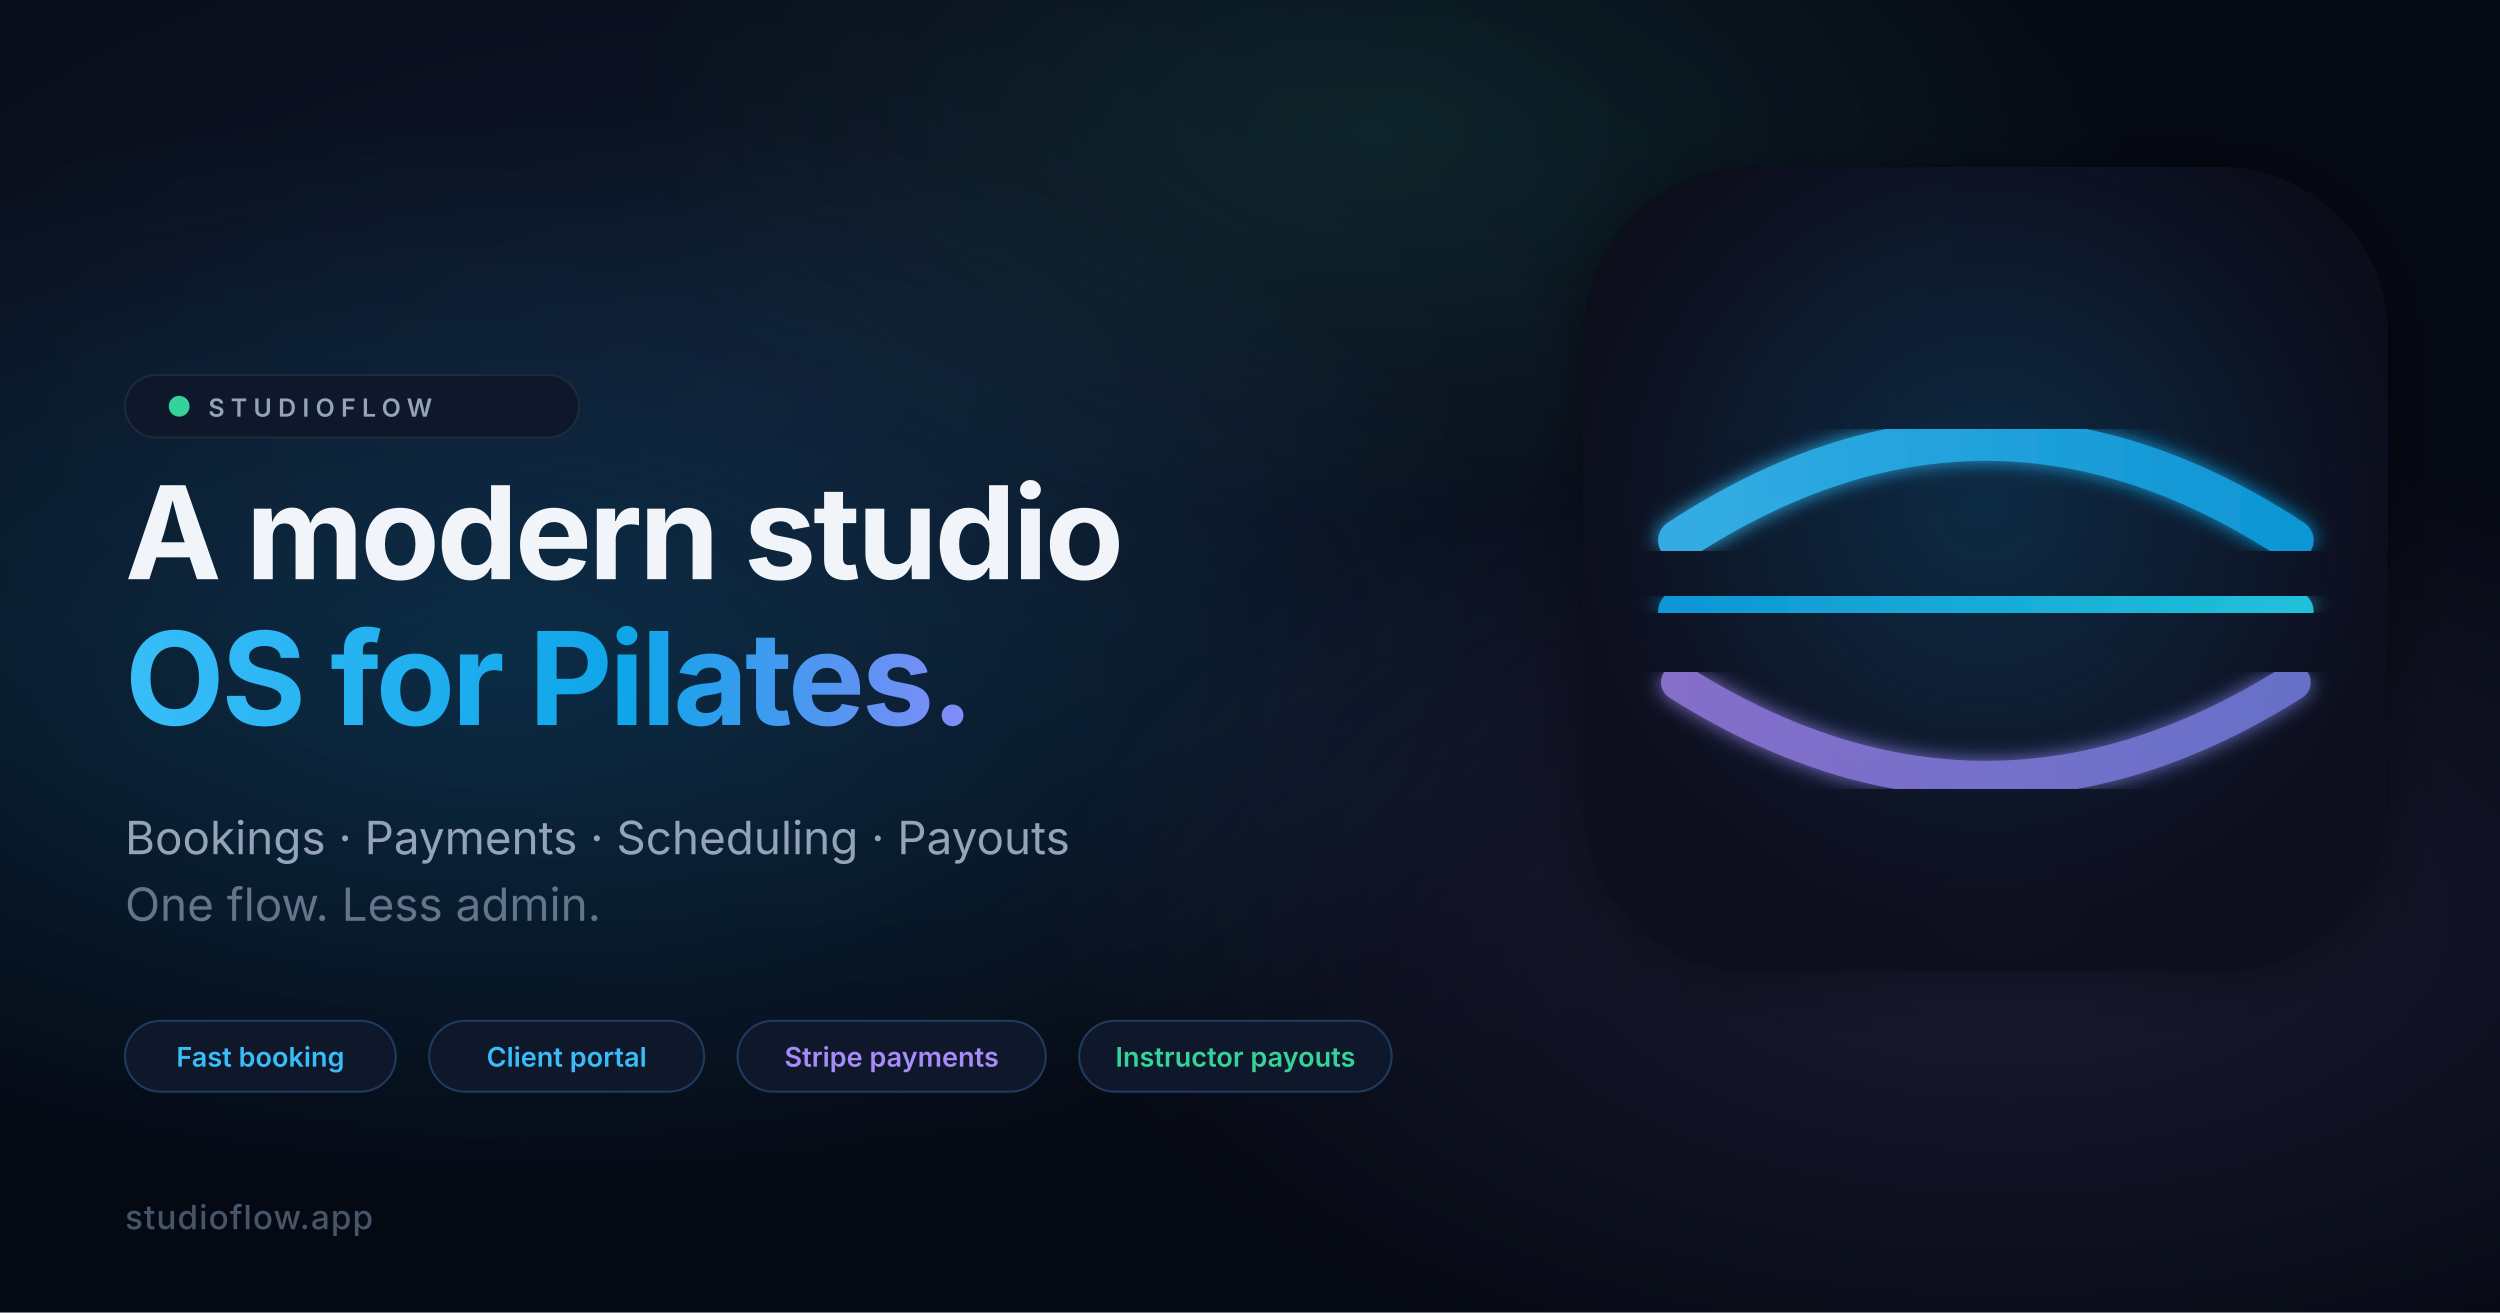
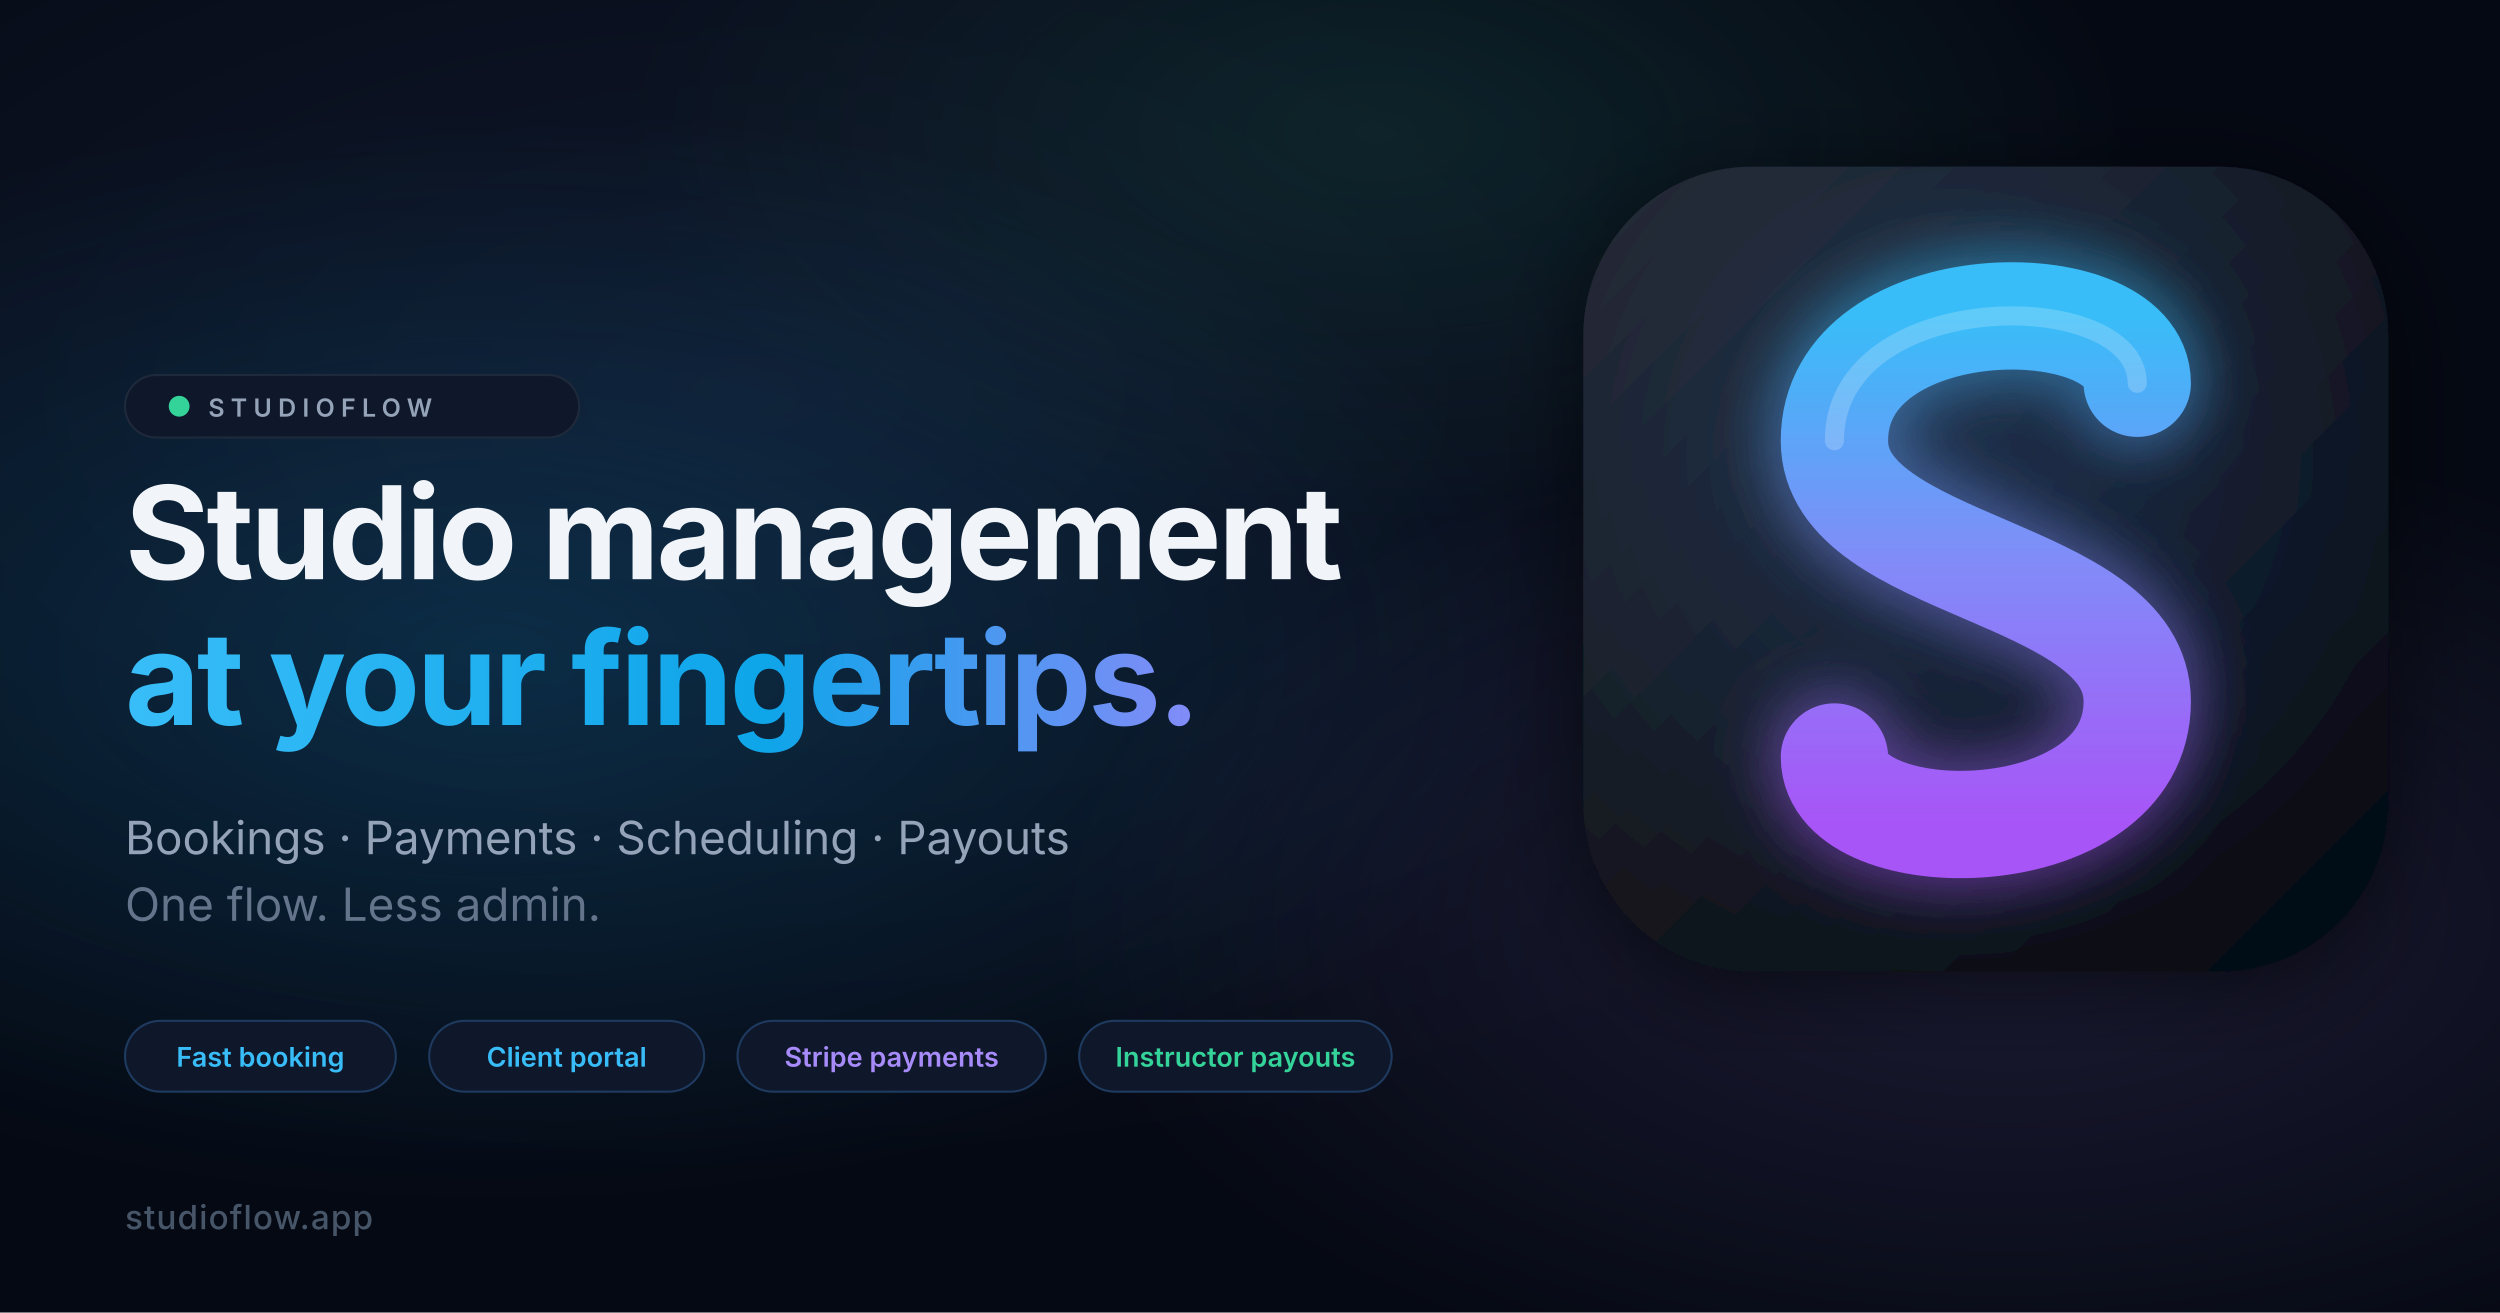
<svg xmlns="http://www.w3.org/2000/svg" width="1200" height="630" viewBox="0 0 1200 630">
  <defs>
    <radialGradient id="a" cx="30%" cy="30%" r="60%">
      <stop offset="0%" stop-color="#0f172a" />
      <stop offset="100%" stop-color="#050913" />
    </radialGradient>
    <radialGradient id="b" cx="20%" cy="50%" r="42%">
      <stop offset="0%" stop-color="#0ea5e9" stop-opacity=".18" />
      <stop offset="100%" stop-color="#0ea5e9" stop-opacity="0" />
    </radialGradient>
    <radialGradient id="c" cx="80%" cy="70%" r="38%">
      <stop offset="0%" stop-color="#a78bfa" stop-opacity=".14" />
      <stop offset="100%" stop-color="#a78bfa" stop-opacity="0" />
    </radialGradient>
    <radialGradient id="d" cx="55%" cy="10%" r="30%">
      <stop offset="0%" stop-color="#34d399" stop-opacity=".1" />
      <stop offset="100%" stop-color="#34d399" stop-opacity="0" />
    </radialGradient>
-     <linearGradient id="k" x1="0%" x2="100%" y1="0%" y2="0%">
+     <radialGradient id="f" cx="46%" cy="36%" r="66%">
+       <stop offset="0%" stop-color="#0d1f3c" />
+       <stop offset="100%" stop-color="#030810" />
+     </radialGradient>
+     <linearGradient id="j" x1="0%" x2="100%" y1="0%" y2="0%">
      <stop offset="0%" stop-color="#38bdf8" />
      <stop offset="60%" stop-color="#0ea5e9" />
      <stop offset="100%" stop-color="#818cf8" />
    </linearGradient>
-     <linearGradient id="g" x1="0%" x2="100%" y1="0%" y2="0%">
+     <linearGradient id="h" x1="0%" x2="0%" y1="0%" y2="100%">
      <stop offset="0%" stop-color="#38bdf8" />
-       <stop offset="100%" stop-color="#0ea5e9" />
+       <stop offset="48%" stop-color="#818cf8" />
+       <stop offset="100%" stop-color="#a855f7" />
    </linearGradient>
-     <linearGradient id="i" x1="0%" x2="100%" y1="0%" y2="0%">
-       <stop offset="0%" stop-color="#0ea5e9" />
-       <stop offset="100%" stop-color="#22d3ee" />
+     <linearGradient id="g" x1="0%" x2="100%" y1="0%" y2="100%">
+       <stop offset="0%" stop-color="#fff" stop-opacity=".12" />
+       <stop offset="100%" stop-color="#fff" stop-opacity="0" />
    </linearGradient>
-     <linearGradient id="j" x1="0%" x2="100%" y1="0%" y2="0%">
-       <stop offset="0%" stop-color="#a78bfa" />
-       <stop offset="100%" stop-color="#818cf8" />
-     </linearGradient>
-     <filter id="h">
-       <feGaussianBlur result="blur" stdDeviation="5" />
-       <feMerge>
-         <feMergeNode in="blur" />
-         <feMergeNode in="SourceGraphic" />
-       </feMerge>
+     <filter id="e">
+       <feDropShadow dx="0" dy="8" flood-color="#000" flood-opacity=".55" stdDeviation="24" />
    </filter>
-     <filter id="e">
-       <feDropShadow dx="0" dy="4" flood-color="#000" flood-opacity=".45" stdDeviation="16" />
+     <filter id="i" width="220%" height="180%" x="-60%" y="-40%">
+       <feGaussianBlur in="SourceGraphic" stdDeviation="14" />
    </filter>
  </defs>
  <path fill="url(#a)" d="M0 0h1200v630H0z" />
  <path fill="url(#b)" d="M0 0h1200v630H0z" />
  <path fill="url(#c)" d="M0 0h1200v630H0z" />
  <path fill="url(#d)" d="M0 0h1200v630H0z" />
-   <g opacity=".9" transform="matrix(.92 0 0 .92 760 80)">
-     <rect width="420" height="420" fill="#0a0f1e" filter="url(#e)" rx="88" />
-     <radialGradient id="f" cx="50%" cy="42%" r="52%">
-       <stop offset="0%" stop-color="#0ea5e9" stop-opacity=".22" />
-       <stop offset="100%" stop-color="#0ea5e9" stop-opacity="0" />
-     </radialGradient>
+   <g filter="url(#e)" transform="matrix(.92 0 0 .92 760 80)">
    <rect width="420" height="420" fill="url(#f)" rx="88" />
-     <path fill="none" stroke="url(#g)" stroke-linecap="round" stroke-width="22" d="M50 195q160-105 320 0" filter="url(#h)" />
-     <path fill="none" stroke="url(#i)" stroke-linecap="round" stroke-width="22" d="M50 232q160-14 320 0" filter="url(#h)" />
-     <path fill="none" stroke="url(#j)" stroke-linecap="round" stroke-width="19" d="M50 269q160 101 320 0" filter="url(#h)" opacity=".85" />
+     <rect width="420" height="420" fill="url(#g)" rx="88" />
+     <path fill="none" stroke="url(#h)" stroke-linecap="round" stroke-width="72" d="M289 113c0-51-158-51-158 30 0 67 158 67 158 136 0 80-158 80-158 29" filter="url(#i)" opacity=".45" />
+     <path fill="none" stroke="url(#h)" stroke-linecap="round" stroke-width="56" d="M289 113c0-51-158-51-158 30 0 67 158 67 158 136 0 80-158 80-158 29" />
+     <path fill="none" stroke="#fff" stroke-linecap="round" stroke-width="10" d="M289 113c0-51-158-51-158 30" opacity=".2" />
  </g>
  <rect width="218" height="30" x="60" y="180" fill="#0f172a" stroke="#1e293b" rx="15" />
  <circle cx="86" cy="195" r="5" fill="#34d399" />
-   <text x="100" y="200" fill="#94a3b8" font-family="system-ui, -apple-system, sans-serif" font-size="12" font-weight="600" letter-spacing="3">STUDIOFLOW</text>
-   <text x="60" y="278" fill="#f1f5f9" font-family="system-ui, -apple-system, sans-serif" font-size="62" font-weight="700" letter-spacing="-1.5">A modern studio</text>
-   <text x="60" y="348" fill="url(#k)" font-family="system-ui, -apple-system, sans-serif" font-size="62" font-weight="700" letter-spacing="-1.5">OS for Pilates.</text>
-   <text x="60" y="410" fill="#94a3b8" font-family="system-ui, -apple-system, sans-serif" font-size="22" font-weight="400">Bookings · Payments · Scheduling · Payouts</text>
-   <text x="60" y="442" fill="#64748b" font-family="system-ui, -apple-system, sans-serif" font-size="22" font-weight="400">One flow. Less admin.</text>
+   <text x="100" y="200" fill="#94a3b8" font-family="system-ui,-apple-system,sans-serif" font-size="12" font-weight="600" letter-spacing="3">STUDIOFLOW</text>
+   <text x="60" y="278" fill="#f1f5f9" font-family="system-ui,-apple-system,sans-serif" font-size="62" font-weight="700" letter-spacing="-1.5">Studio management</text>
+   <text x="60" y="348" fill="url(#j)" font-family="system-ui,-apple-system,sans-serif" font-size="62" font-weight="700" letter-spacing="-1.5">at your fingertips.</text>
+   <text x="60" y="410" fill="#94a3b8" font-family="system-ui,-apple-system,sans-serif" font-size="22" font-weight="400">Bookings · Payments · Scheduling · Payouts</text>
+   <text x="60" y="442" fill="#64748b" font-family="system-ui,-apple-system,sans-serif" font-size="22" font-weight="400">One flow. Less admin.</text>
  <rect width="130" height="34" x="60" y="490" fill="#0f172a" stroke="#1e3a5f" rx="17" />
-   <text x="125" y="512" fill="#38bdf8" font-family="system-ui, -apple-system, sans-serif" font-size="13" font-weight="600" text-anchor="middle">Fast booking</text>
+   <text x="125" y="512" fill="#38bdf8" font-family="system-ui,-apple-system,sans-serif" font-size="13" font-weight="600" text-anchor="middle">Fast booking</text>
  <rect width="132" height="34" x="206" y="490" fill="#0f172a" stroke="#1e3a5f" rx="17" />
-   <text x="272" y="512" fill="#38bdf8" font-family="system-ui, -apple-system, sans-serif" font-size="13" font-weight="600" text-anchor="middle">Client portal</text>
+   <text x="272" y="512" fill="#38bdf8" font-family="system-ui,-apple-system,sans-serif" font-size="13" font-weight="600" text-anchor="middle">Client portal</text>
  <rect width="148" height="34" x="354" y="490" fill="#0f172a" stroke="#1e3a5f" rx="17" />
-   <text x="428" y="512" fill="#a78bfa" font-family="system-ui, -apple-system, sans-serif" font-size="13" font-weight="600" text-anchor="middle">Stripe payments</text>
+   <text x="428" y="512" fill="#a78bfa" font-family="system-ui,-apple-system,sans-serif" font-size="13" font-weight="600" text-anchor="middle">Stripe payments</text>
  <rect width="150" height="34" x="518" y="490" fill="#0f172a" stroke="#1e3a5f" rx="17" />
-   <text x="593" y="512" fill="#34d399" font-family="system-ui, -apple-system, sans-serif" font-size="13" font-weight="600" text-anchor="middle">Instructor payouts</text>
-   <text x="60" y="590" fill="#475569" font-family="system-ui, -apple-system, sans-serif" font-size="16" font-weight="500" letter-spacing=".5">studioflow.app</text>
+   <text x="593" y="512" fill="#34d399" font-family="system-ui,-apple-system,sans-serif" font-size="13" font-weight="600" text-anchor="middle">Instructor payouts</text>
+   <text x="60" y="590" fill="#475569" font-family="system-ui,-apple-system,sans-serif" font-size="16" font-weight="500" letter-spacing=".5">studioflow.app</text>
</svg>
